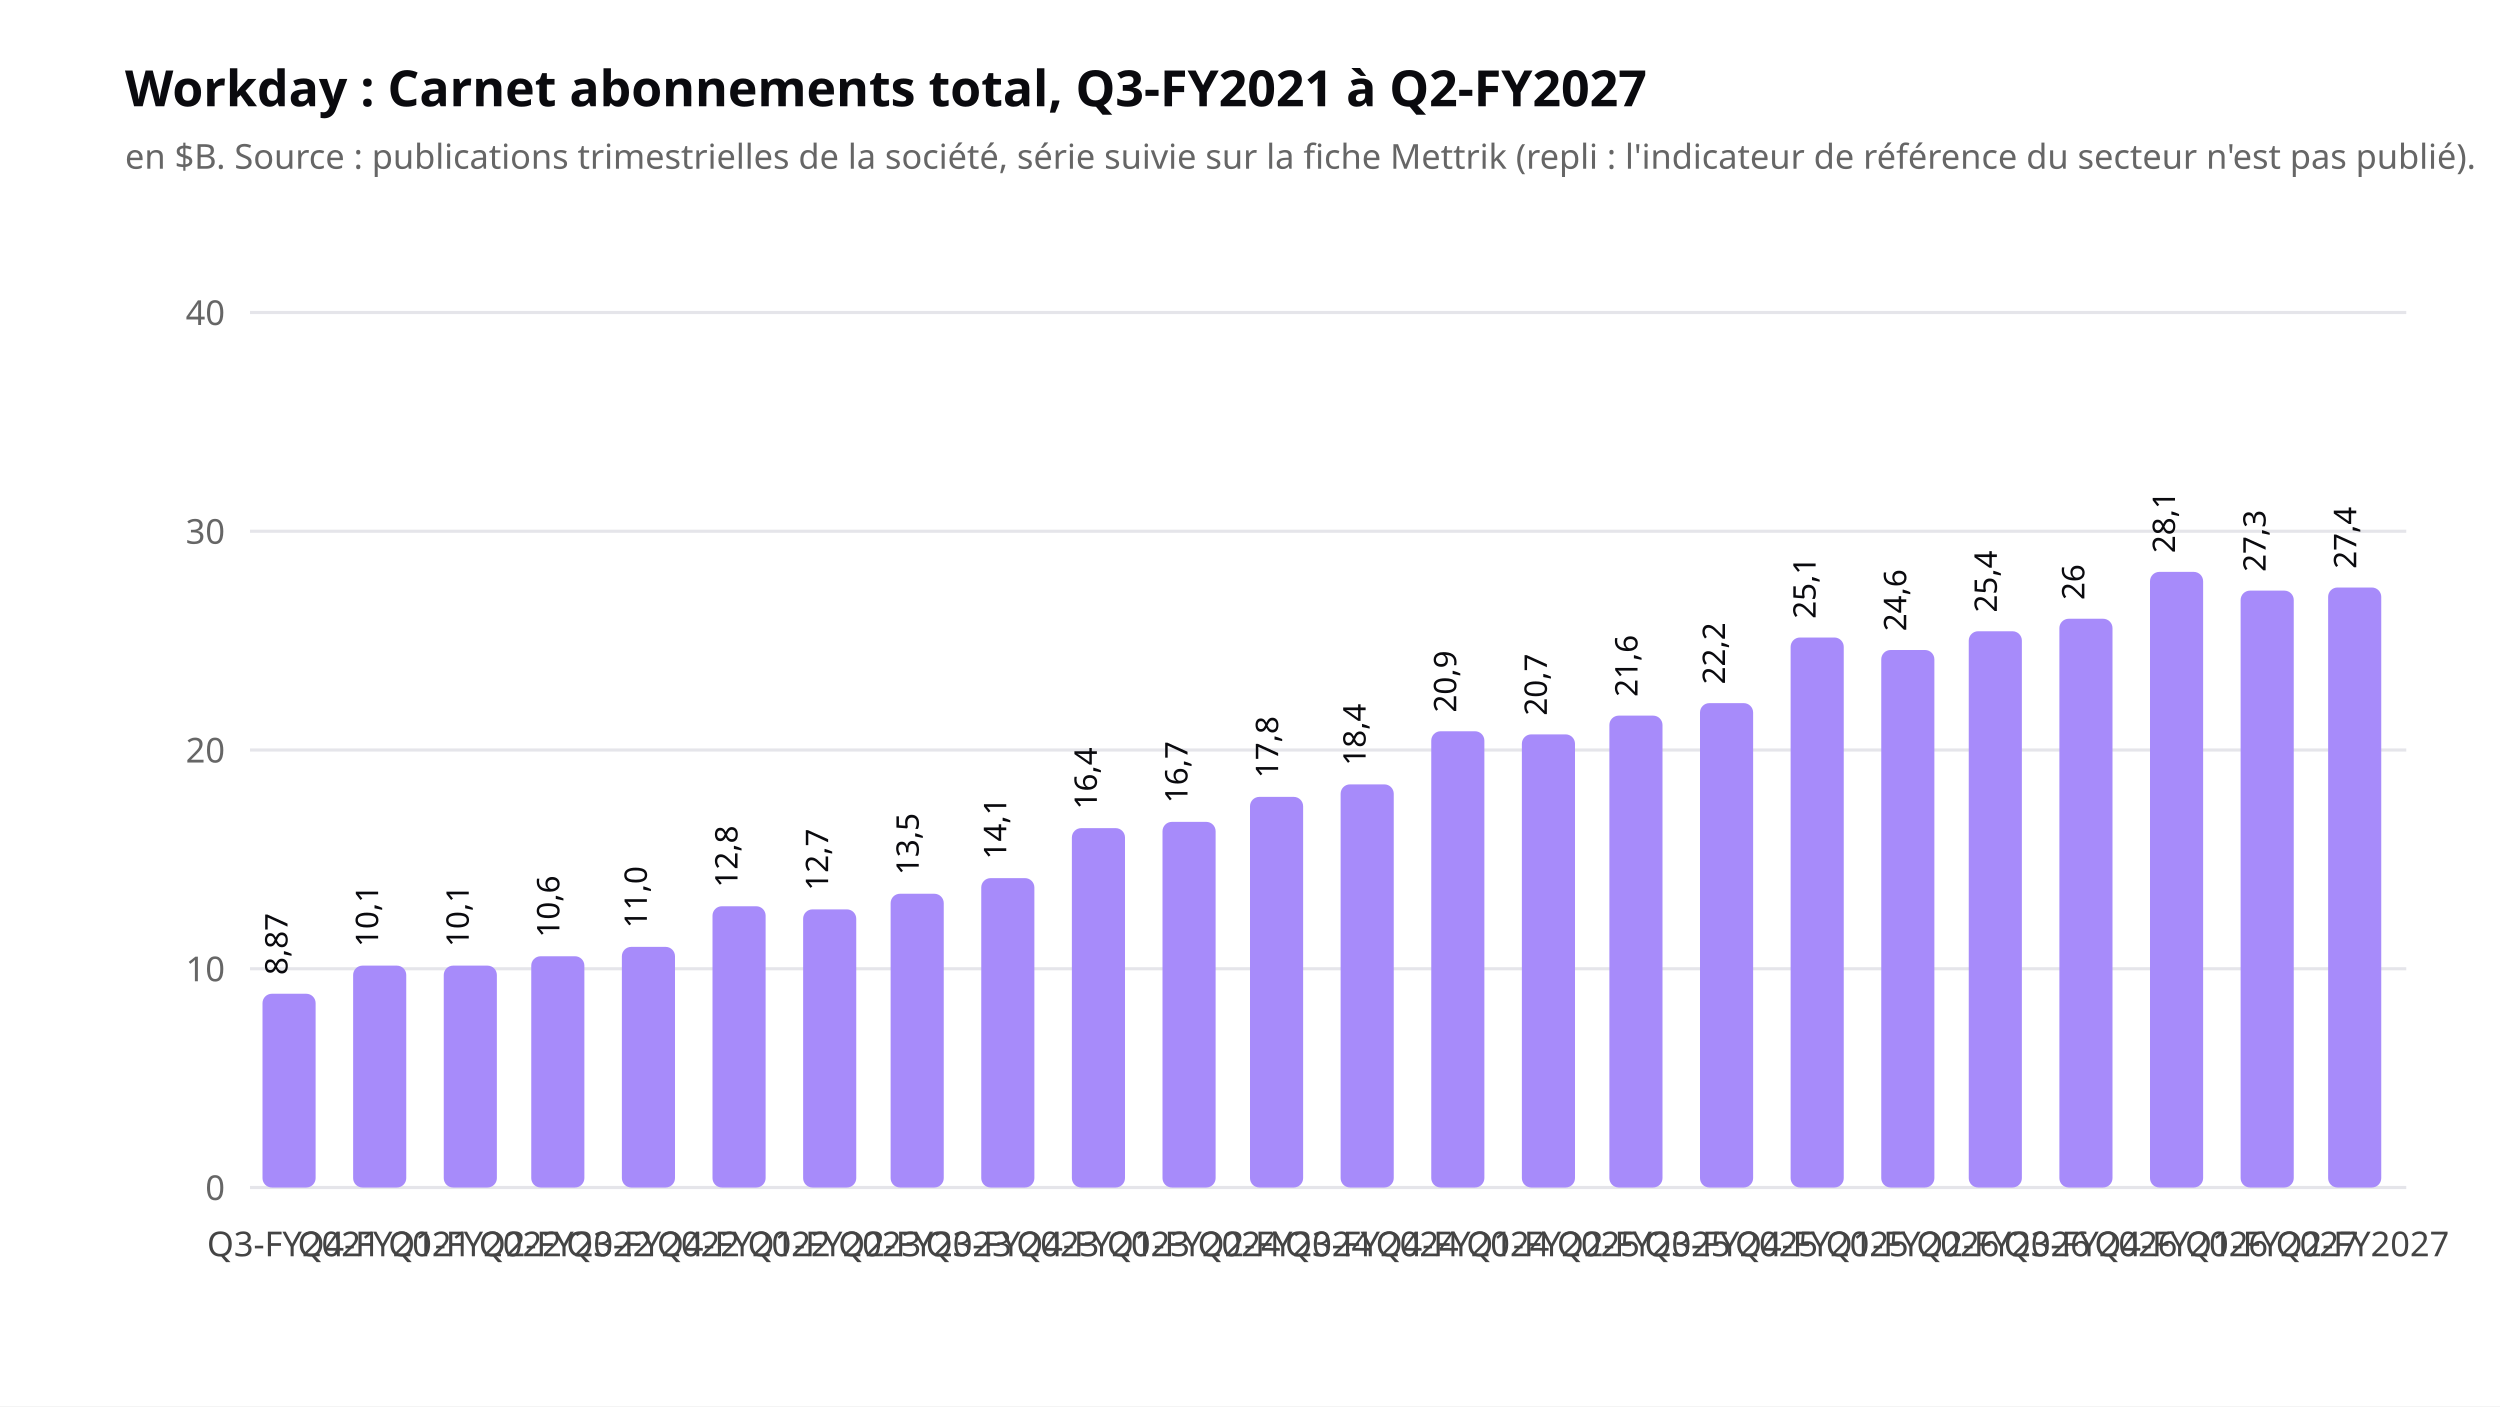
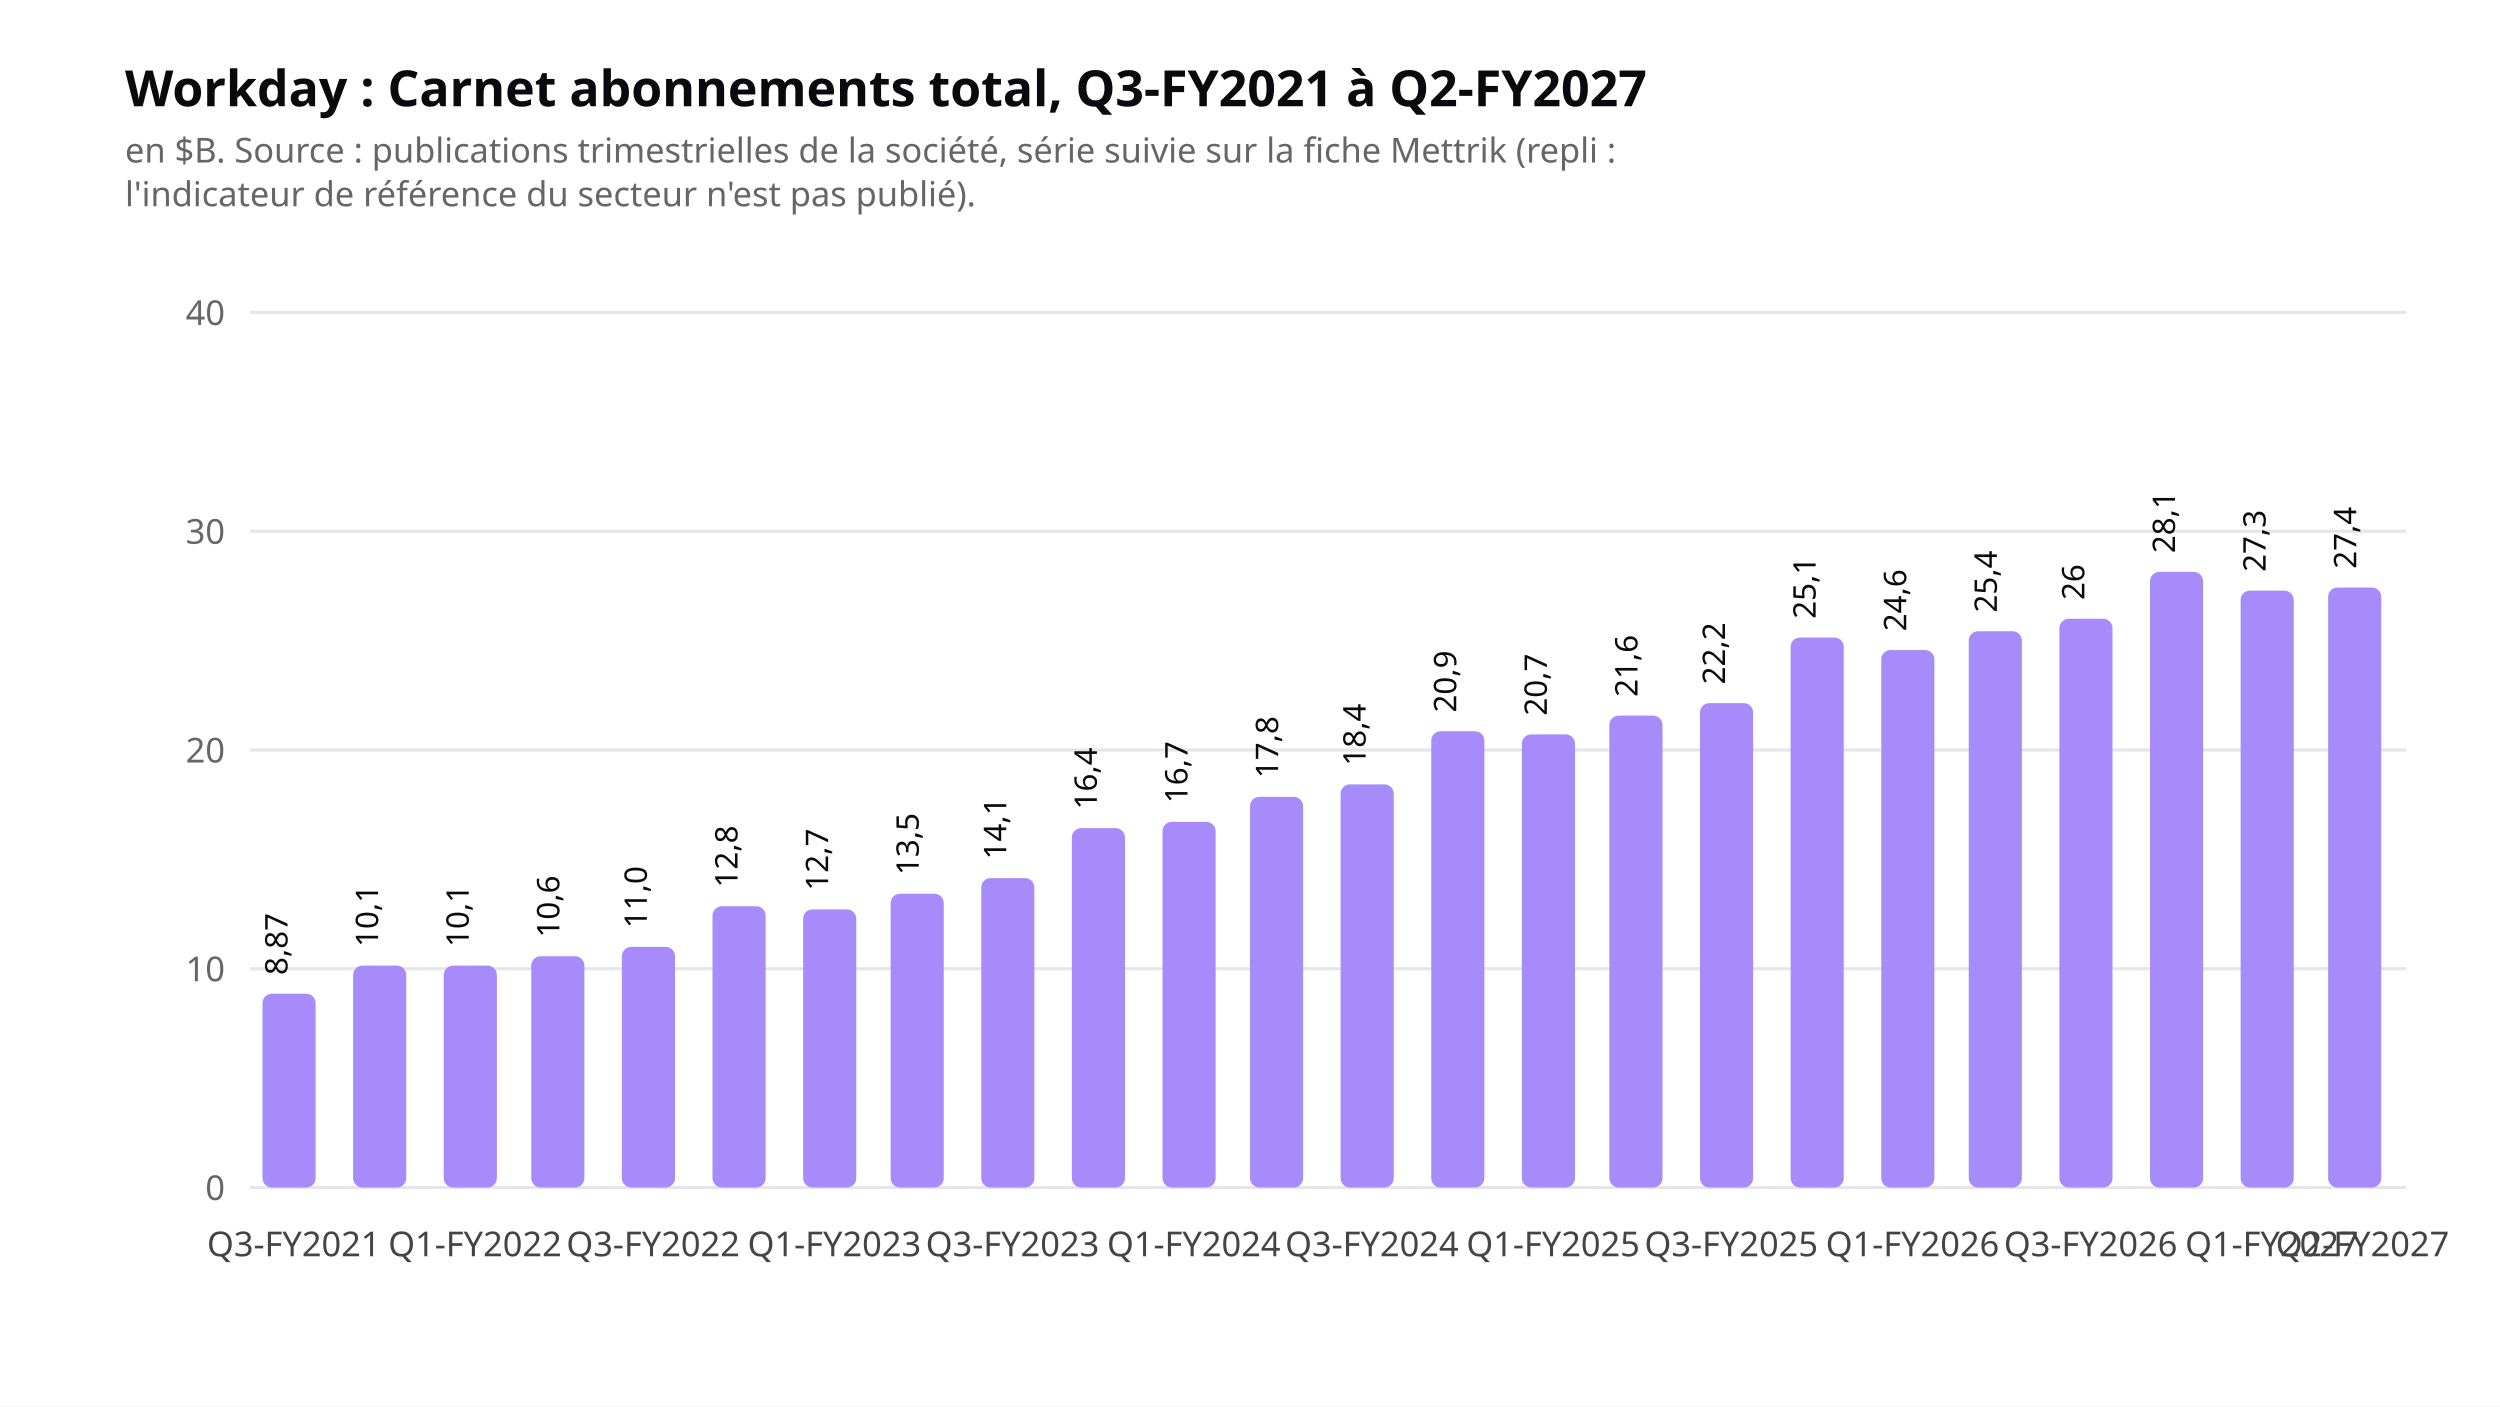
<svg xmlns="http://www.w3.org/2000/svg" viewBox="0 0 800 450" font-family="ui-sans-serif, system-ui">
  <rect width="800" height="450" fill="#ffffff" />
  <text x="40" y="34" fill="#0a0a0e" font-size="16" font-weight="700">Workday : Carnet abonnements total, Q3-FY2021 à Q2-FY2027</text>
-   <text x="40" y="54" fill="#666" font-size="11">en $B. Source : publications trimestrielles de la société, série suivie sur la fiche Mettrik (repli : l'indicateur de référence du secteur n'est pas publié).</text>
+   <text x="40" y="52" fill="#666" font-size="11">en $B. Source : publications trimestrielles de la société, série suivie sur la fiche Mettrik (repli :</text>
+   <text x="40" y="66" fill="#666" font-size="11">l'indicateur de référence du secteur n'est pas publié).</text>
  <line x1="80" y1="380" x2="770" y2="380" stroke="#e5e5ea" stroke-width="1" />
  <text x="72" y="384" text-anchor="end" fill="#666" font-size="11" font-family="ui-monospace">0</text>
  <line x1="80" y1="310" x2="770" y2="310" stroke="#e5e5ea" stroke-width="1" />
  <text x="72" y="314" text-anchor="end" fill="#666" font-size="11" font-family="ui-monospace">10</text>
  <line x1="80" y1="240" x2="770" y2="240" stroke="#e5e5ea" stroke-width="1" />
  <text x="72" y="244" text-anchor="end" fill="#666" font-size="11" font-family="ui-monospace">20</text>
  <line x1="80" y1="170" x2="770" y2="170" stroke="#e5e5ea" stroke-width="1" />
  <text x="72" y="174" text-anchor="end" fill="#666" font-size="11" font-family="ui-monospace">30</text>
  <line x1="80" y1="100" x2="770" y2="100" stroke="#e5e5ea" stroke-width="1" />
  <text x="72" y="104" text-anchor="end" fill="#666" font-size="11" font-family="ui-monospace">40</text>
  <rect x="84" y="318" width="17" height="62" fill="#a78bfa" rx="3" />
  <text x="92" y="312" text-anchor="start" fill="#0a0a0e" font-size="10" font-family="ui-monospace" transform="rotate(-90 92 312)">8,87</text>
  <text x="94" y="402" text-anchor="middle" fill="#444" font-size="11">Q3-FY2021</text>
  <rect x="113" y="309" width="17" height="71" fill="#a78bfa" rx="3" />
  <text x="121" y="303" text-anchor="start" fill="#0a0a0e" font-size="10" font-family="ui-monospace" transform="rotate(-90 121 303)">10,1</text>
-   <text x="123" y="402" text-anchor="middle" fill="#444" font-size="11">Q4-FY2021</text>
  <rect x="142" y="309" width="17" height="71" fill="#a78bfa" rx="3" />
  <text x="150" y="303" text-anchor="start" fill="#0a0a0e" font-size="10" font-family="ui-monospace" transform="rotate(-90 150 303)">10,1</text>
  <text x="152" y="402" text-anchor="middle" fill="#444" font-size="11">Q1-FY2022</text>
  <rect x="170" y="306" width="17" height="74" fill="#a78bfa" rx="3" />
  <text x="179" y="300" text-anchor="start" fill="#0a0a0e" font-size="10" font-family="ui-monospace" transform="rotate(-90 179 300)">10,6</text>
-   <text x="181" y="402" text-anchor="middle" fill="#444" font-size="11">Q2-FY2022</text>
  <rect x="199" y="303" width="17" height="77" fill="#a78bfa" rx="3" />
  <text x="207" y="297" text-anchor="start" fill="#0a0a0e" font-size="10" font-family="ui-monospace" transform="rotate(-90 207 297)">11,0</text>
  <text x="209" y="402" text-anchor="middle" fill="#444" font-size="11">Q3-FY2022</text>
  <rect x="228" y="290" width="17" height="90" fill="#a78bfa" rx="3" />
  <text x="236" y="284" text-anchor="start" fill="#0a0a0e" font-size="10" font-family="ui-monospace" transform="rotate(-90 236 284)">12,8</text>
-   <text x="238" y="402" text-anchor="middle" fill="#444" font-size="11">Q4-FY2022</text>
  <rect x="257" y="291" width="17" height="89" fill="#a78bfa" rx="3" />
  <text x="265" y="285" text-anchor="start" fill="#0a0a0e" font-size="10" font-family="ui-monospace" transform="rotate(-90 265 285)">12,7</text>
  <text x="267" y="402" text-anchor="middle" fill="#444" font-size="11">Q1-FY2023</text>
  <rect x="285" y="286" width="17" height="94" fill="#a78bfa" rx="3" />
  <text x="294" y="280" text-anchor="start" fill="#0a0a0e" font-size="10" font-family="ui-monospace" transform="rotate(-90 294 280)">13,5</text>
-   <text x="296" y="402" text-anchor="middle" fill="#444" font-size="11">Q2-FY2023</text>
  <rect x="314" y="281" width="17" height="99" fill="#a78bfa" rx="3" />
  <text x="322" y="275" text-anchor="start" fill="#0a0a0e" font-size="10" font-family="ui-monospace" transform="rotate(-90 322 275)">14,1</text>
  <text x="324" y="402" text-anchor="middle" fill="#444" font-size="11">Q3-FY2023</text>
  <rect x="343" y="265" width="17" height="115" fill="#a78bfa" rx="3" />
  <text x="351" y="259" text-anchor="start" fill="#0a0a0e" font-size="10" font-family="ui-monospace" transform="rotate(-90 351 259)">16,4</text>
-   <text x="353" y="402" text-anchor="middle" fill="#444" font-size="11">Q4-FY2023</text>
  <rect x="372" y="263" width="17" height="117" fill="#a78bfa" rx="3" />
  <text x="380" y="257" text-anchor="start" fill="#0a0a0e" font-size="10" font-family="ui-monospace" transform="rotate(-90 380 257)">16,7</text>
  <text x="382" y="402" text-anchor="middle" fill="#444" font-size="11">Q1-FY2024</text>
  <rect x="400" y="255" width="17" height="125" fill="#a78bfa" rx="3" />
  <text x="409" y="249" text-anchor="start" fill="#0a0a0e" font-size="10" font-family="ui-monospace" transform="rotate(-90 409 249)">17,8</text>
-   <text x="411" y="402" text-anchor="middle" fill="#444" font-size="11">Q2-FY2024</text>
  <rect x="429" y="251" width="17" height="129" fill="#a78bfa" rx="3" />
  <text x="437" y="245" text-anchor="start" fill="#0a0a0e" font-size="10" font-family="ui-monospace" transform="rotate(-90 437 245)">18,4</text>
  <text x="439" y="402" text-anchor="middle" fill="#444" font-size="11">Q3-FY2024</text>
  <rect x="458" y="234" width="17" height="146" fill="#a78bfa" rx="3" />
  <text x="466" y="228" text-anchor="start" fill="#0a0a0e" font-size="10" font-family="ui-monospace" transform="rotate(-90 466 228)">20,9</text>
-   <text x="468" y="402" text-anchor="middle" fill="#444" font-size="11">Q4-FY2024</text>
  <rect x="487" y="235" width="17" height="145" fill="#a78bfa" rx="3" />
  <text x="495" y="229" text-anchor="start" fill="#0a0a0e" font-size="10" font-family="ui-monospace" transform="rotate(-90 495 229)">20,7</text>
  <text x="497" y="402" text-anchor="middle" fill="#444" font-size="11">Q1-FY2025</text>
  <rect x="515" y="229" width="17" height="151" fill="#a78bfa" rx="3" />
  <text x="524" y="223" text-anchor="start" fill="#0a0a0e" font-size="10" font-family="ui-monospace" transform="rotate(-90 524 223)">21,6</text>
-   <text x="526" y="402" text-anchor="middle" fill="#444" font-size="11">Q2-FY2025</text>
  <rect x="544" y="225" width="17" height="155" fill="#a78bfa" rx="3" />
  <text x="552" y="219" text-anchor="start" fill="#0a0a0e" font-size="10" font-family="ui-monospace" transform="rotate(-90 552 219)">22,2</text>
  <text x="554" y="402" text-anchor="middle" fill="#444" font-size="11">Q3-FY2025</text>
  <rect x="573" y="204" width="17" height="176" fill="#a78bfa" rx="3" />
  <text x="581" y="198" text-anchor="start" fill="#0a0a0e" font-size="10" font-family="ui-monospace" transform="rotate(-90 581 198)">25,1</text>
-   <text x="583" y="402" text-anchor="middle" fill="#444" font-size="11">Q4-FY2025</text>
  <rect x="602" y="208" width="17" height="172" fill="#a78bfa" rx="3" />
  <text x="610" y="202" text-anchor="start" fill="#0a0a0e" font-size="10" font-family="ui-monospace" transform="rotate(-90 610 202)">24,6</text>
  <text x="612" y="402" text-anchor="middle" fill="#444" font-size="11">Q1-FY2026</text>
  <rect x="630" y="202" width="17" height="178" fill="#a78bfa" rx="3" />
  <text x="639" y="196" text-anchor="start" fill="#0a0a0e" font-size="10" font-family="ui-monospace" transform="rotate(-90 639 196)">25,4</text>
-   <text x="641" y="402" text-anchor="middle" fill="#444" font-size="11">Q2-FY2026</text>
  <rect x="659" y="198" width="17" height="182" fill="#a78bfa" rx="3" />
  <text x="667" y="192" text-anchor="start" fill="#0a0a0e" font-size="10" font-family="ui-monospace" transform="rotate(-90 667 192)">26</text>
  <text x="669" y="402" text-anchor="middle" fill="#444" font-size="11">Q3-FY2026</text>
  <rect x="688" y="183" width="17" height="197" fill="#a78bfa" rx="3" />
  <text x="696" y="177" text-anchor="start" fill="#0a0a0e" font-size="10" font-family="ui-monospace" transform="rotate(-90 696 177)">28,1</text>
-   <text x="698" y="402" text-anchor="middle" fill="#444" font-size="11">Q4-FY2026</text>
  <rect x="717" y="189" width="17" height="191" fill="#a78bfa" rx="3" />
  <text x="725" y="183" text-anchor="start" fill="#0a0a0e" font-size="10" font-family="ui-monospace" transform="rotate(-90 725 183)">27,3</text>
  <text x="727" y="402" text-anchor="middle" fill="#444" font-size="11">Q1-FY2027</text>
  <rect x="745" y="188" width="17" height="192" fill="#a78bfa" rx="3" />
  <text x="754" y="182" text-anchor="start" fill="#0a0a0e" font-size="10" font-family="ui-monospace" transform="rotate(-90 754 182)">27,4</text>
  <text x="756" y="402" text-anchor="middle" fill="#444" font-size="11">Q2-FY2027</text>
</svg>
